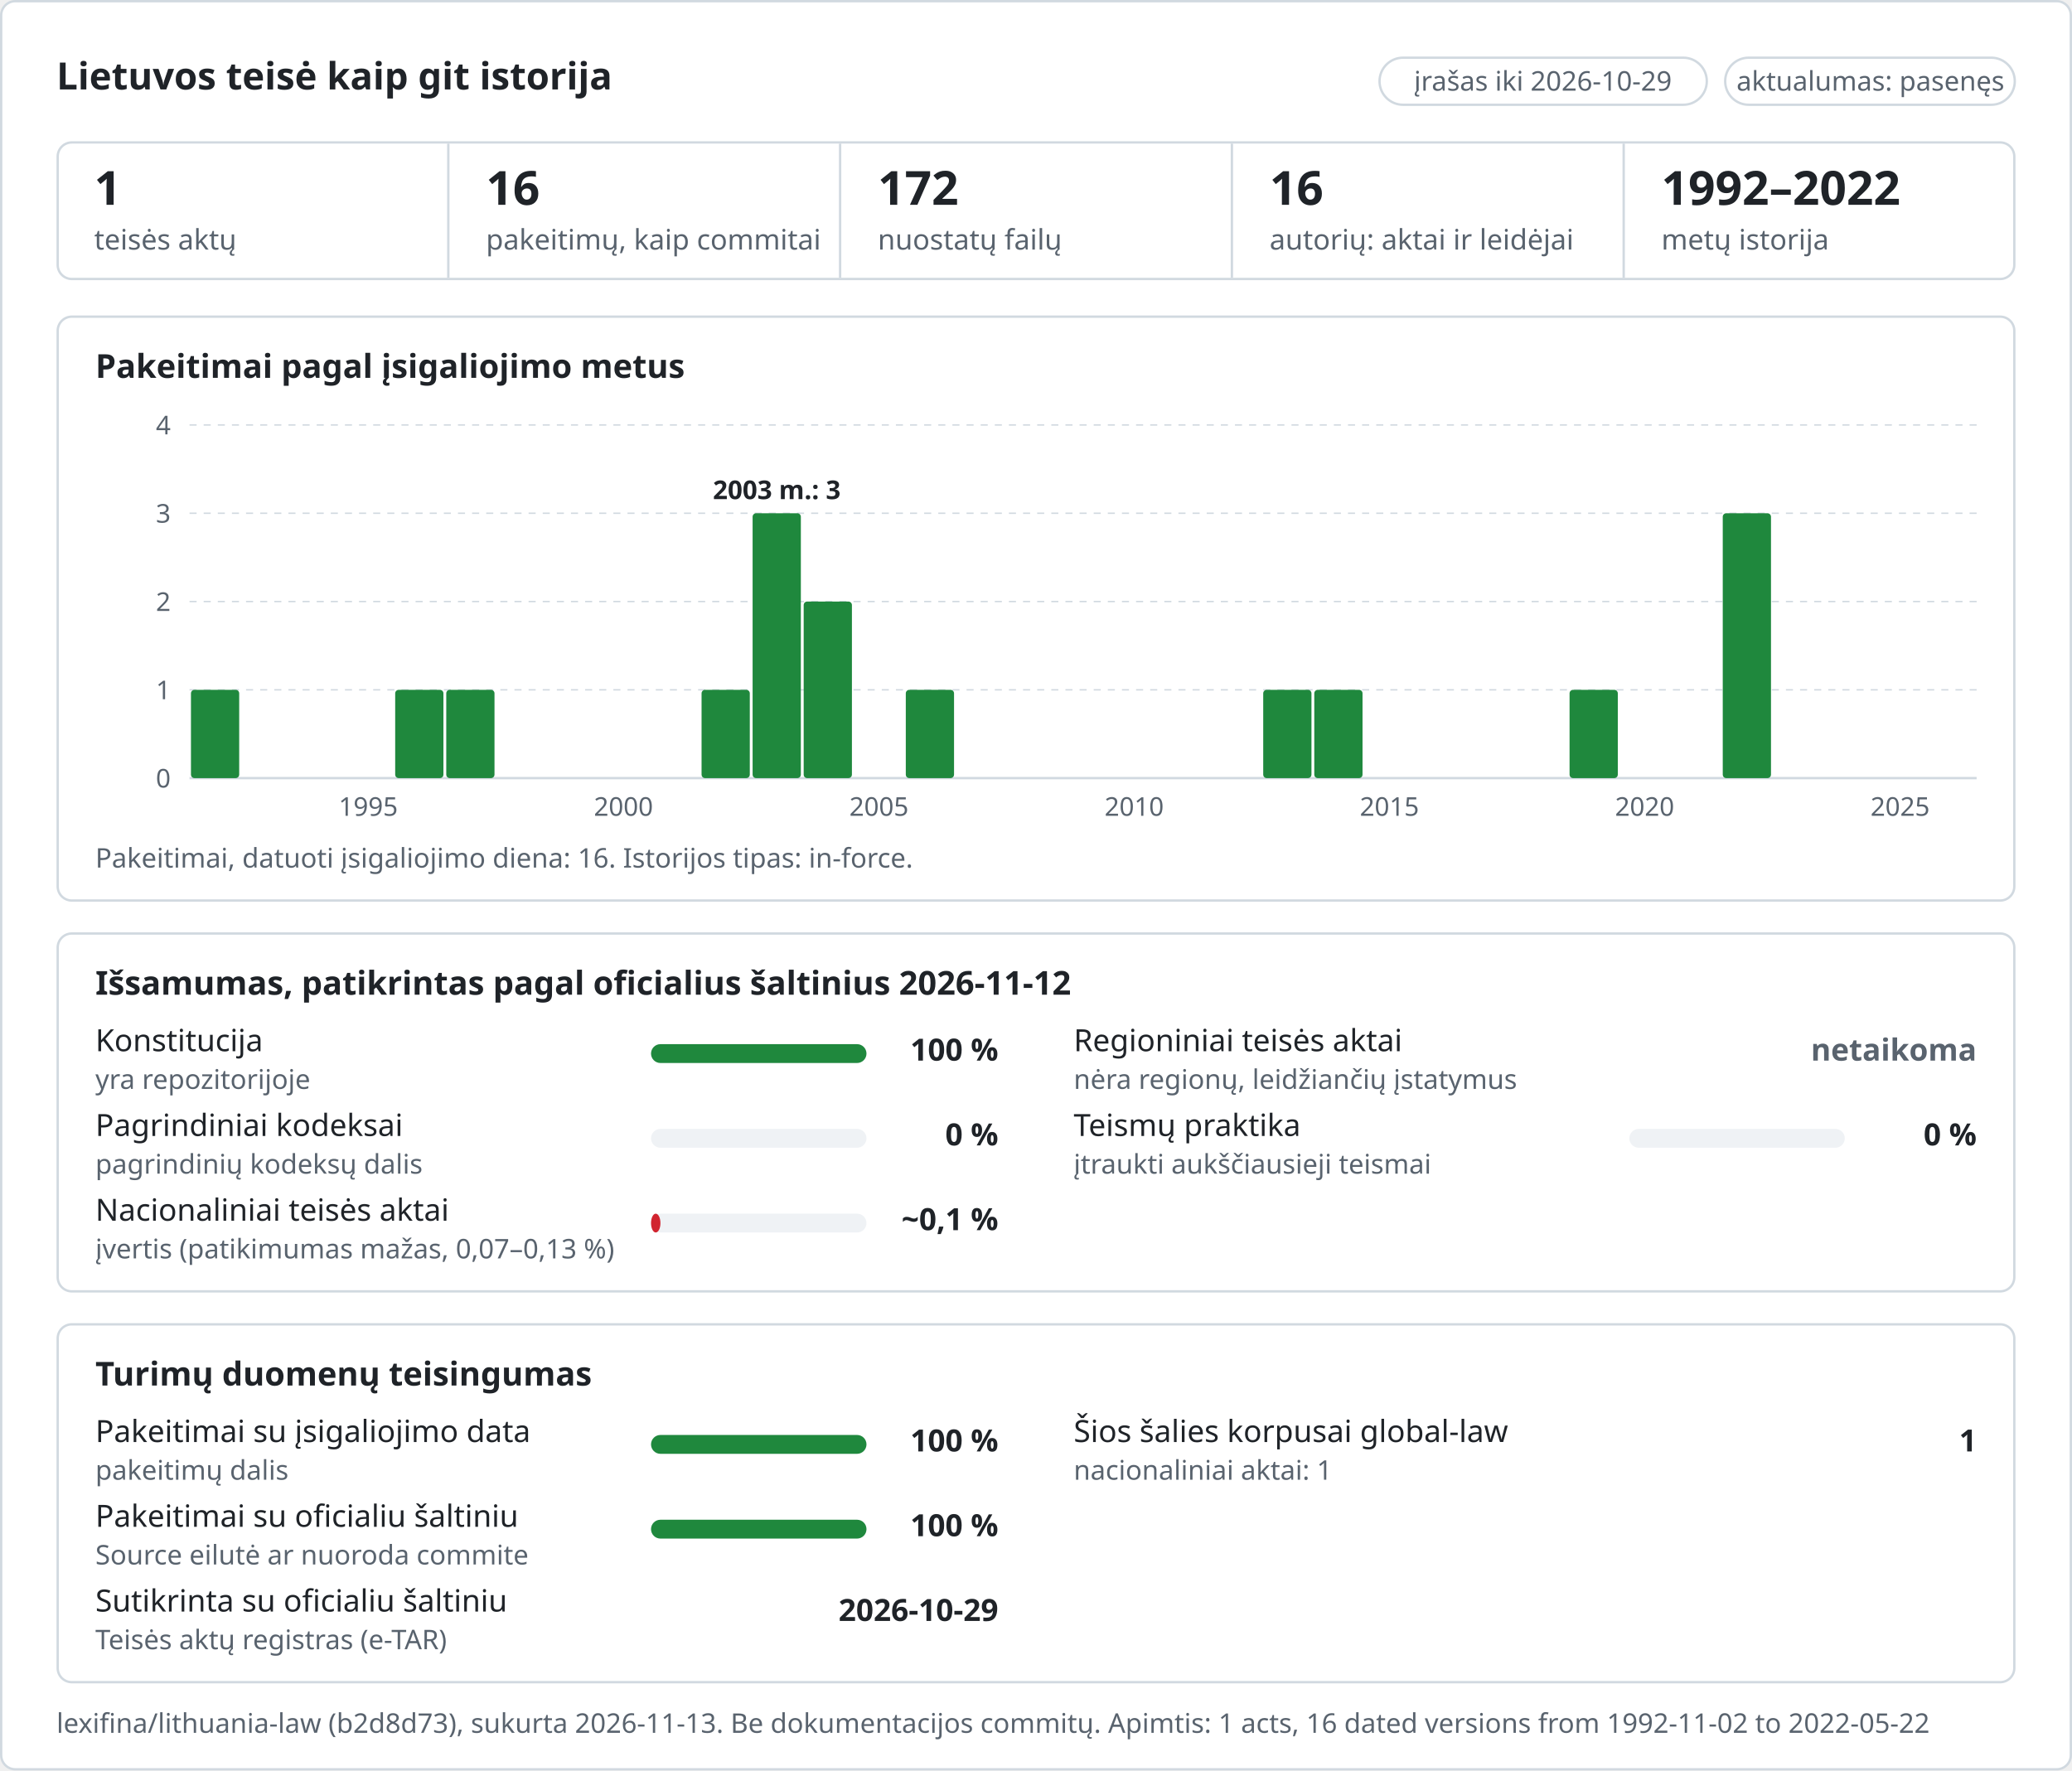
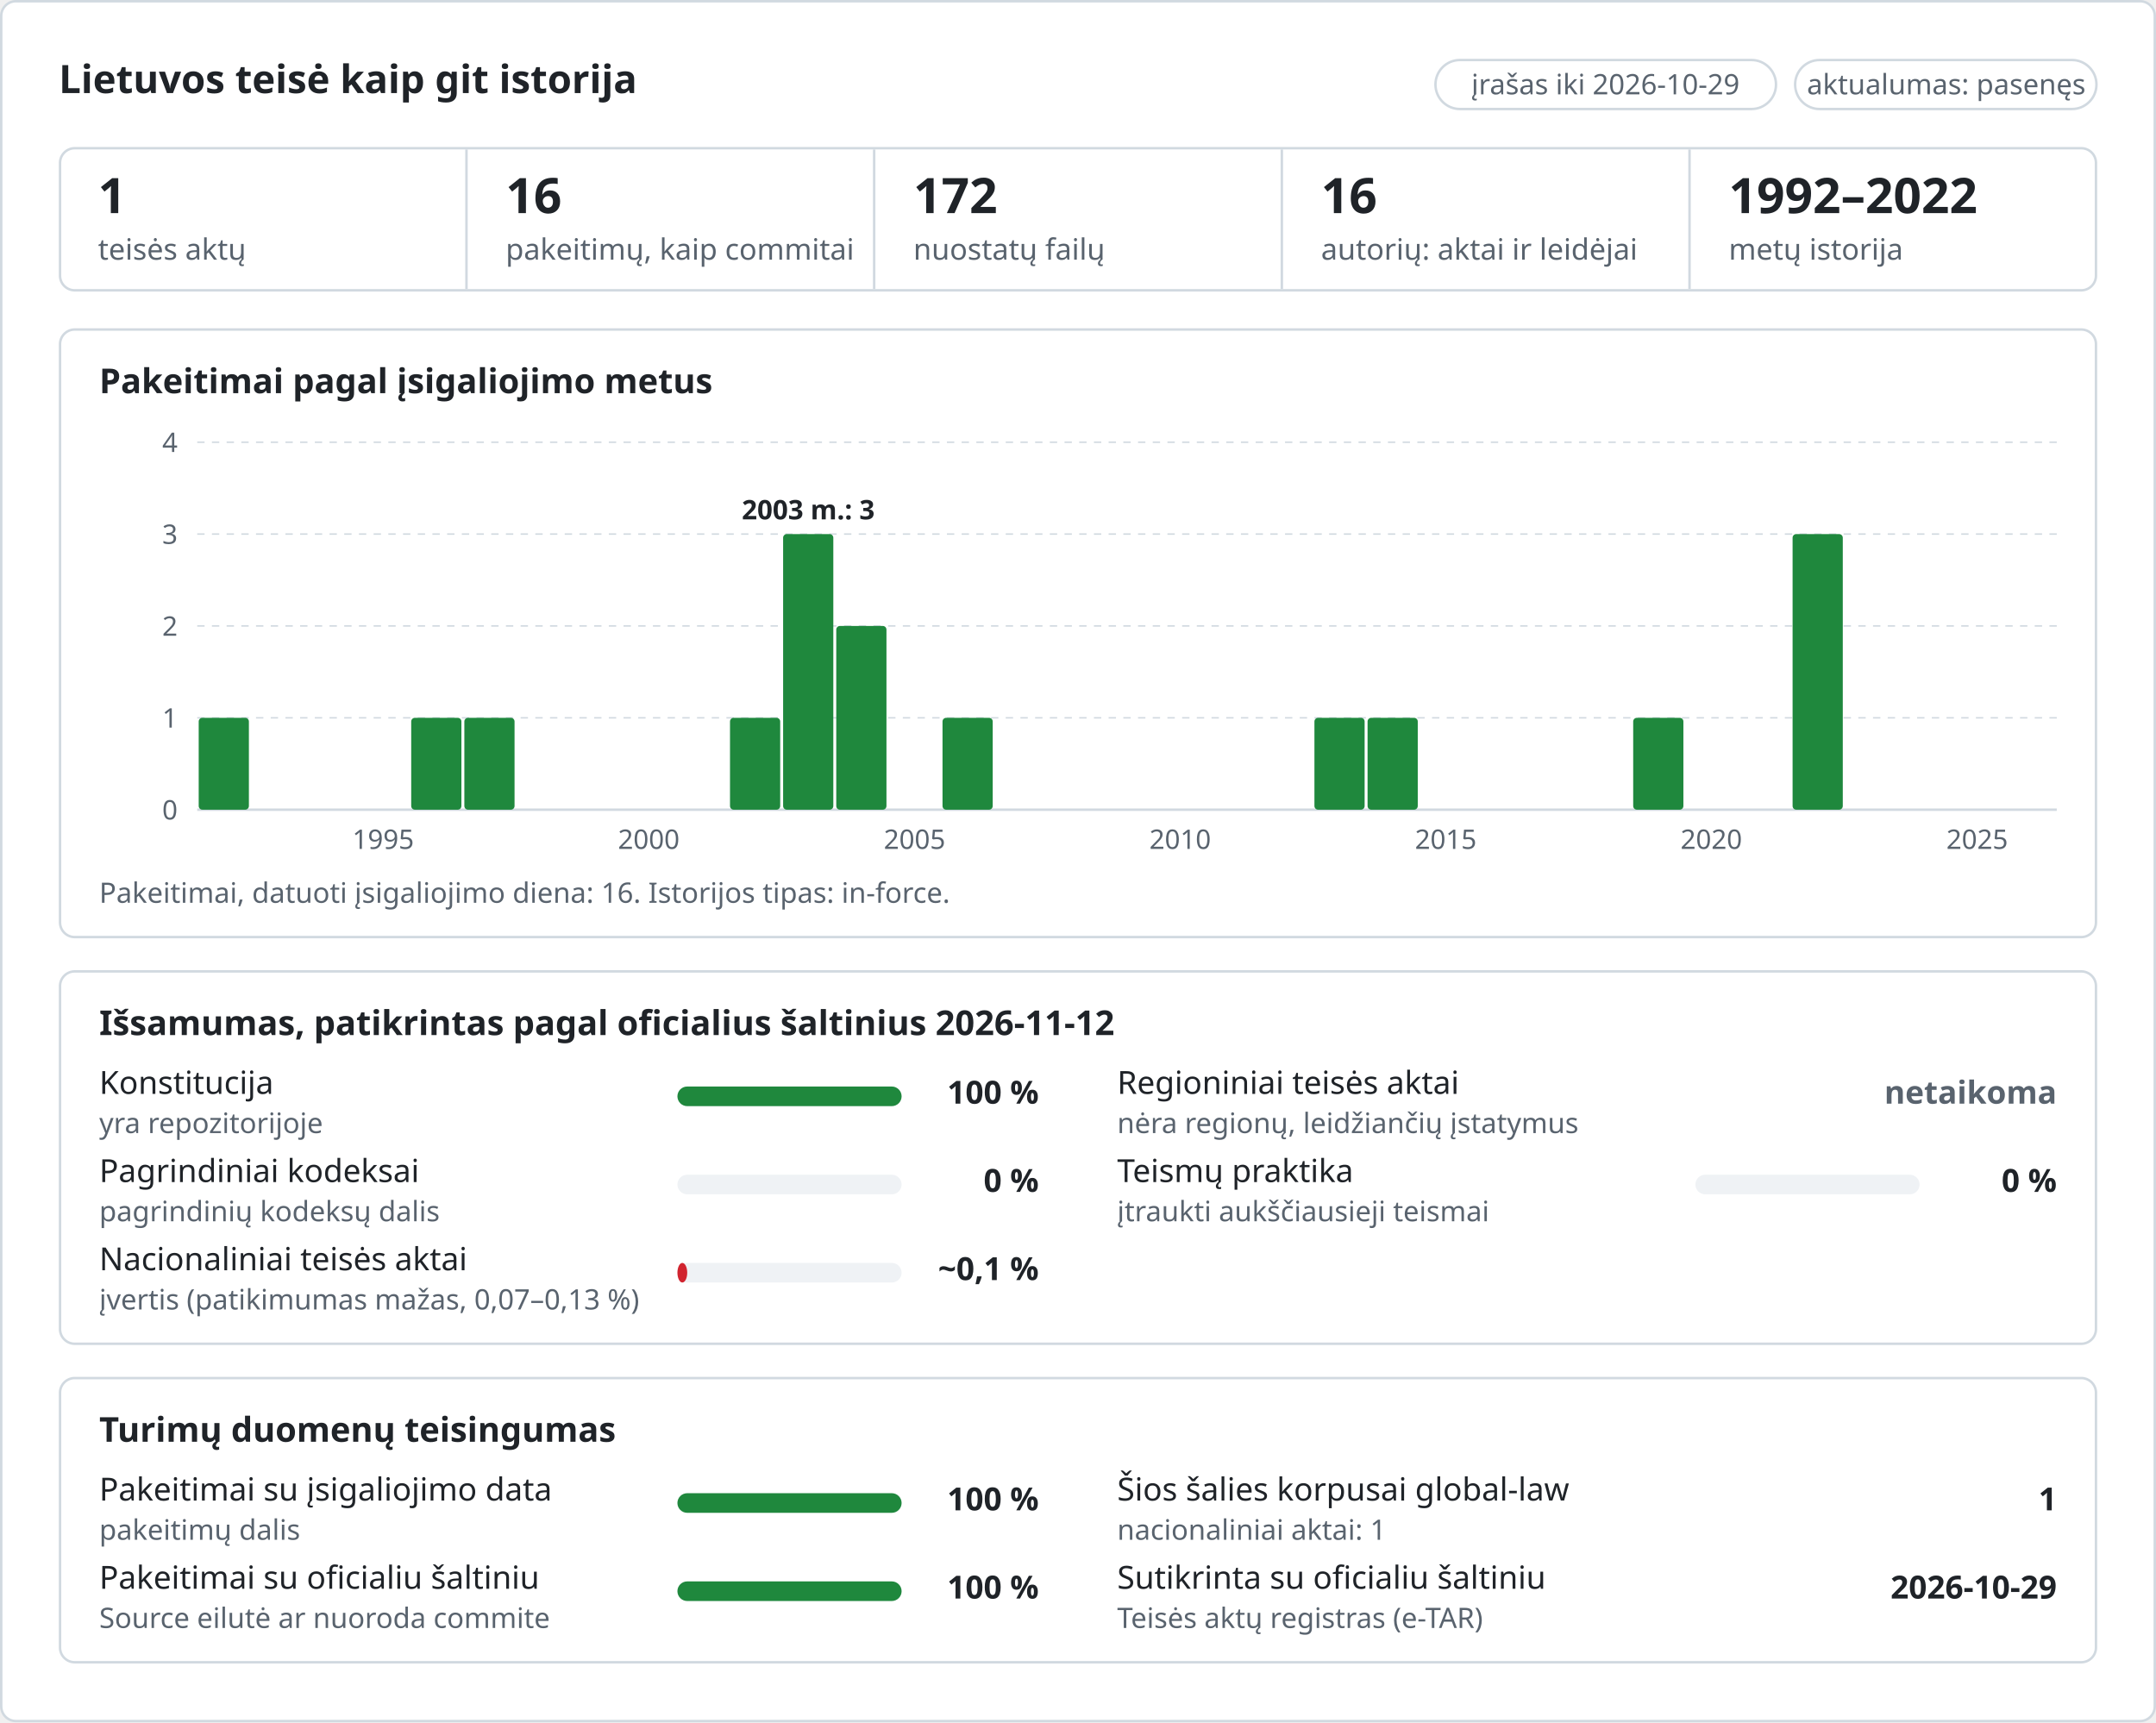
- <svg xmlns="http://www.w3.org/2000/svg" width="880" height="752" viewBox="0 0 880 752" font-family="-apple-system,BlinkMacSystemFont,Segoe UI,Noto Sans,Helvetica,Arial,sans-serif">
-   <rect x="0.5" y="0.5" width="879" height="751" rx="6" fill="#ffffff" stroke="#d1d9e0" />
+ <svg xmlns="http://www.w3.org/2000/svg" width="880" height="703" viewBox="0 0 880 703" font-family="-apple-system,BlinkMacSystemFont,Segoe UI,Noto Sans,Helvetica,Arial,sans-serif">
+   <rect x="0.5" y="0.5" width="879" height="702" rx="6" fill="#ffffff" stroke="#d1d9e0" />
  <text x="24" y="38" font-size="16" font-weight="600" fill="#1f2328">Lietuvos teisė kaip git istorija</text>
  <rect x="585.9" y="24.5" width="139" height="20" rx="10" fill="none" stroke="#d1d9e0" />
  <text x="655.3" y="38.5" font-size="11.5" font-weight="500" text-anchor="middle" fill="#59636e">įrašas iki 2026-10-29</text>
  <rect x="732.7" y="24.5" width="123" height="20" rx="10" fill="none" stroke="#d1d9e0" />
  <text x="794.4" y="38.5" font-size="11.5" font-weight="500" text-anchor="middle" fill="#59636e">aktualumas: pasenęs</text>
  <rect x="24.5" y="60.5" width="831" height="58" rx="6" fill="#ffffff" stroke="#d1d9e0" />
  <text x="40.0" y="87" font-size="20" font-weight="600" fill="#1f2328">1</text>
  <text x="40.0" y="106" font-size="12" fill="#59636e">teisės aktų</text>
  <line x1="190.4" y1="61" x2="190.4" y2="118" stroke="#d1d9e0" />
  <text x="206.4" y="87" font-size="20" font-weight="600" fill="#1f2328">16</text>
  <text x="206.4" y="106" font-size="12" fill="#59636e">pakeitimų, kaip commitai</text>
  <line x1="356.8" y1="61" x2="356.8" y2="118" stroke="#d1d9e0" />
  <text x="372.8" y="87" font-size="20" font-weight="600" fill="#1f2328">172</text>
  <text x="372.8" y="106" font-size="12" fill="#59636e">nuostatų failų</text>
  <line x1="523.2" y1="61" x2="523.2" y2="118" stroke="#d1d9e0" />
  <text x="539.2" y="87" font-size="20" font-weight="600" fill="#1f2328">16</text>
  <text x="539.2" y="106" font-size="12" fill="#59636e">autorių: aktai ir leidėjai</text>
  <line x1="689.6" y1="61" x2="689.6" y2="118" stroke="#d1d9e0" />
  <text x="705.6" y="87" font-size="20" font-weight="600" fill="#1f2328">1992–2022</text>
  <text x="705.6" y="106" font-size="12" fill="#59636e">metų istorija</text>
  <rect x="24.5" y="134.5" width="831" height="248" rx="6" fill="#ffffff" stroke="#d1d9e0" />
  <text x="40.5" y="160.5" font-size="14" font-weight="600" fill="#1f2328">Pakeitimai pagal įsigaliojimo metus</text>
  <line x1="80.5" y1="330.5" x2="839.5" y2="330.5" stroke="#d1d9e0" stroke-width="1" />
  <text x="72.5" y="334.5" font-size="11" text-anchor="end" fill="#59636e">0</text>
  <line x1="80.5" y1="293.0" x2="839.5" y2="293.0" stroke="#d1d9e0" stroke-width="0.6" stroke-dasharray="3 3" />
  <text x="72.5" y="297.0" font-size="11" text-anchor="end" fill="#59636e">1</text>
  <line x1="80.5" y1="255.5" x2="839.5" y2="255.5" stroke="#d1d9e0" stroke-width="0.6" stroke-dasharray="3 3" />
  <text x="72.5" y="259.5" font-size="11" text-anchor="end" fill="#59636e">2</text>
  <line x1="80.5" y1="218.0" x2="839.5" y2="218.0" stroke="#d1d9e0" stroke-width="0.6" stroke-dasharray="3 3" />
  <text x="72.5" y="222.0" font-size="11" text-anchor="end" fill="#59636e">3</text>
  <line x1="80.5" y1="180.5" x2="839.5" y2="180.5" stroke="#d1d9e0" stroke-width="0.6" stroke-dasharray="3 3" />
  <text x="72.5" y="184.5" font-size="11" text-anchor="end" fill="#59636e">4</text>
  <rect x="81.10" y="293.0" width="20.49" height="37.5" rx="1.5" fill="#1f883d" />
  <text x="156.4" y="346.5" font-size="11" text-anchor="middle" fill="#59636e">1995</text>
  <rect x="167.84" y="293.0" width="20.49" height="37.5" rx="1.5" fill="#1f883d" />
  <rect x="189.53" y="293.0" width="20.49" height="37.5" rx="1.5" fill="#1f883d" />
  <text x="264.8" y="346.5" font-size="11" text-anchor="middle" fill="#59636e">2000</text>
  <rect x="297.96" y="293.0" width="20.49" height="37.5" rx="1.5" fill="#1f883d" />
  <rect x="319.64" y="218.0" width="20.49" height="112.5" rx="1.5" fill="#1f883d" />
  <text x="329.9" y="212.0" font-size="11" font-weight="600" text-anchor="middle" fill="#1f2328">2003 m.: 3</text>
  <rect x="341.33" y="255.5" width="20.49" height="75.0" rx="1.5" fill="#1f883d" />
  <text x="373.3" y="346.5" font-size="11" text-anchor="middle" fill="#59636e">2005</text>
  <rect x="384.70" y="293.0" width="20.49" height="37.5" rx="1.5" fill="#1f883d" />
  <text x="481.7" y="346.5" font-size="11" text-anchor="middle" fill="#59636e">2010</text>
  <rect x="536.50" y="293.0" width="20.49" height="37.5" rx="1.5" fill="#1f883d" />
  <rect x="558.19" y="293.0" width="20.49" height="37.5" rx="1.5" fill="#1f883d" />
  <text x="590.1" y="346.5" font-size="11" text-anchor="middle" fill="#59636e">2015</text>
  <rect x="666.61" y="293.0" width="20.49" height="37.5" rx="1.5" fill="#1f883d" />
  <text x="698.5" y="346.5" font-size="11" text-anchor="middle" fill="#59636e">2020</text>
  <rect x="731.67" y="218.0" width="20.49" height="112.5" rx="1.5" fill="#1f883d" />
  <text x="807.0" y="346.5" font-size="11" text-anchor="middle" fill="#59636e">2025</text>
  <text x="40.5" y="368.5" font-size="11.5" fill="#59636e">Pakeitimai, datuoti įsigaliojimo diena: 16. Istorijos tipas: in-force.</text>
  <rect x="24.5" y="396.5" width="831" height="152" rx="6" fill="#ffffff" stroke="#d1d9e0" />
  <text x="40.5" y="422.5" font-size="14" font-weight="600" fill="#1f2328">Išsamumas, patikrintas pagal oficialius šaltinius 2026-11-12</text>
  <text x="40.5" y="446.5" font-size="13" fill="#1f2328">Konstitucija</text>
  <text x="40.5" y="462.5" font-size="11.5" fill="#59636e">yra repozitorijoje</text>
  <g>
    <rect x="276.5" y="443.5" width="91.5" height="8" rx="4" fill="#eff2f5" />
    <rect x="276.5" y="443.5" width="91.5" height="8" rx="4" fill="#1f883d" />
  </g>
  <text x="424.0" y="450.5" font-size="13" font-weight="600" text-anchor="end" fill="#1f2328">100 %</text>
  <text x="40.5" y="482.5" font-size="13" fill="#1f2328">Pagrindiniai kodeksai</text>
  <text x="40.5" y="498.5" font-size="11.5" fill="#59636e">pagrindinių kodeksų dalis</text>
  <g>
    <rect x="276.5" y="479.5" width="91.5" height="8" rx="4" fill="#eff2f5" />
  </g>
  <text x="424.0" y="486.5" font-size="13" font-weight="600" text-anchor="end" fill="#1f2328">0 %</text>
  <text x="40.5" y="518.5" font-size="13" fill="#1f2328">Nacionaliniai teisės aktai</text>
  <text x="40.5" y="534.5" font-size="11.5" fill="#59636e">įvertis (patikimumas mažas, 0,07–0,13 %)</text>
  <g>
    <rect x="276.5" y="515.5" width="91.5" height="8" rx="4" fill="#eff2f5" />
    <rect x="276.5" y="515.5" width="4.0" height="8" rx="4" fill="#d1242f" />
  </g>
  <text x="424.0" y="522.5" font-size="13" font-weight="600" text-anchor="end" fill="#1f2328">~0,1 %</text>
  <text x="456.0" y="446.5" font-size="13" fill="#1f2328">Regioniniai teisės aktai</text>
  <text x="456.0" y="462.5" font-size="11.5" fill="#59636e">nėra regionų, leidžiančių įstatymus</text>
  <text x="839.5" y="450.5" font-size="13" font-weight="600" text-anchor="end" fill="#59636e">netaikoma</text>
  <text x="456.0" y="482.5" font-size="13" fill="#1f2328">Teismų praktika</text>
  <text x="456.0" y="498.5" font-size="11.5" fill="#59636e">įtraukti aukščiausieji teismai</text>
  <g>
    <rect x="692.0" y="479.5" width="91.5" height="8" rx="4" fill="#eff2f5" />
  </g>
  <text x="839.5" y="486.5" font-size="13" font-weight="600" text-anchor="end" fill="#1f2328">0 %</text>
-   <rect x="24.5" y="562.5" width="831" height="152" rx="6" fill="#ffffff" stroke="#d1d9e0" />
+   <rect x="24.5" y="562.5" width="831" height="116" rx="6" fill="#ffffff" stroke="#d1d9e0" />
  <text x="40.5" y="588.5" font-size="14" font-weight="600" fill="#1f2328">Turimų duomenų teisingumas</text>
  <text x="40.5" y="612.5" font-size="13" fill="#1f2328">Pakeitimai su įsigaliojimo data</text>
  <text x="40.5" y="628.5" font-size="11.5" fill="#59636e">pakeitimų dalis</text>
  <g>
    <rect x="276.5" y="609.5" width="91.5" height="8" rx="4" fill="#eff2f5" />
    <rect x="276.5" y="609.5" width="91.5" height="8" rx="4" fill="#1f883d" />
  </g>
  <text x="424.0" y="616.5" font-size="13" font-weight="600" text-anchor="end" fill="#1f2328">100 %</text>
  <text x="40.5" y="648.5" font-size="13" fill="#1f2328">Pakeitimai su oficialiu šaltiniu</text>
  <text x="40.5" y="664.5" font-size="11.5" fill="#59636e">Source eilutė ar nuoroda commite</text>
  <g>
    <rect x="276.5" y="645.5" width="91.5" height="8" rx="4" fill="#eff2f5" />
    <rect x="276.5" y="645.5" width="91.5" height="8" rx="4" fill="#1f883d" />
  </g>
  <text x="424.0" y="652.5" font-size="13" font-weight="600" text-anchor="end" fill="#1f2328">100 %</text>
-   <text x="40.5" y="684.5" font-size="13" fill="#1f2328">Sutikrinta su oficialiu šaltiniu</text>
-   <text x="40.5" y="700.5" font-size="11.5" fill="#59636e">Teisės aktų registras (e-TAR)</text>
-   <text x="424.0" y="688.5" font-size="13" font-weight="600" text-anchor="end" fill="#1f2328">2026-10-29</text>
  <text x="456.0" y="612.5" font-size="13" fill="#1f2328">Šios šalies korpusai global-law</text>
  <text x="456.0" y="628.5" font-size="11.5" fill="#59636e">nacionaliniai aktai: 1</text>
  <text x="839.5" y="616.5" font-size="13" font-weight="600" text-anchor="end" fill="#1f2328">1</text>
-   <text x="24" y="736" font-size="11.5" fill="#59636e">lexifina/lithuania-law (b2d8d73), sukurta 2026-11-13. Be dokumentacijos commitų. Apimtis: 1 acts, 16 dated versions from 1992-11-02 to 2022-05-22</text>
+   <text x="456.0" y="648.5" font-size="13" fill="#1f2328">Sutikrinta su oficialiu šaltiniu</text>
+   <text x="456.0" y="664.5" font-size="11.5" fill="#59636e">Teisės aktų registras (e-TAR)</text>
+   <text x="839.5" y="652.5" font-size="13" font-weight="600" text-anchor="end" fill="#1f2328">2026-10-29</text>
</svg>
